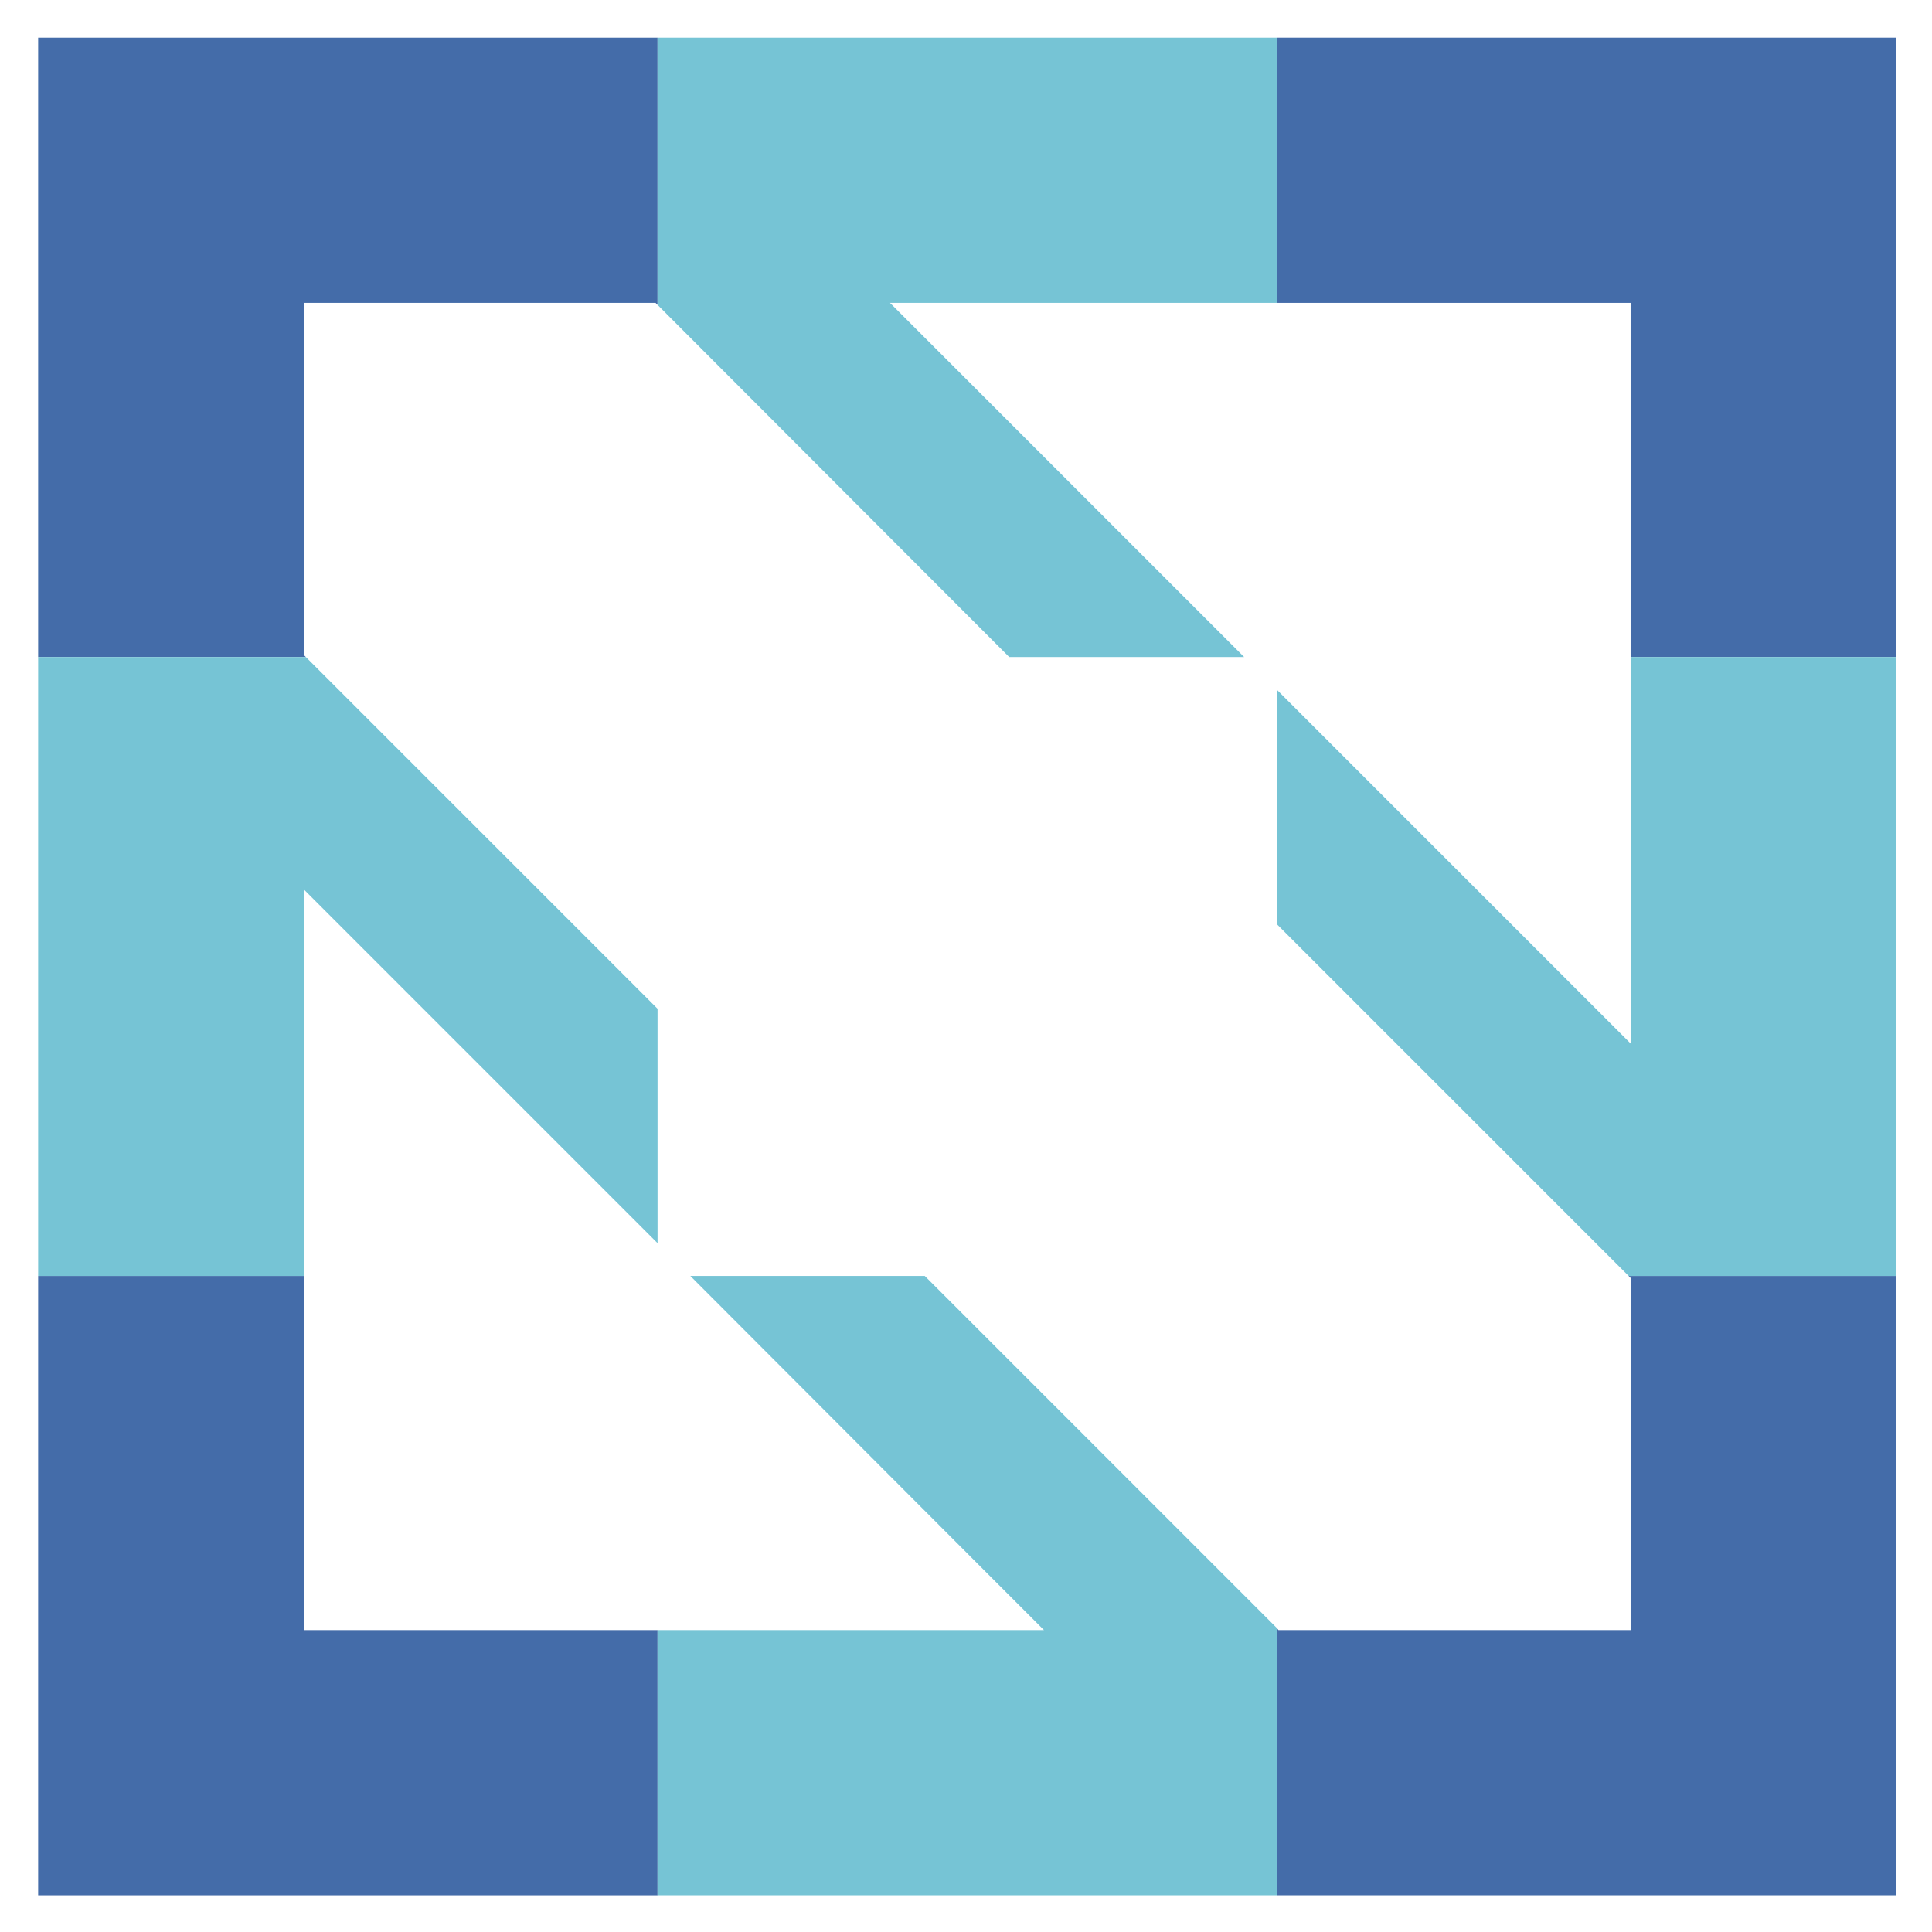
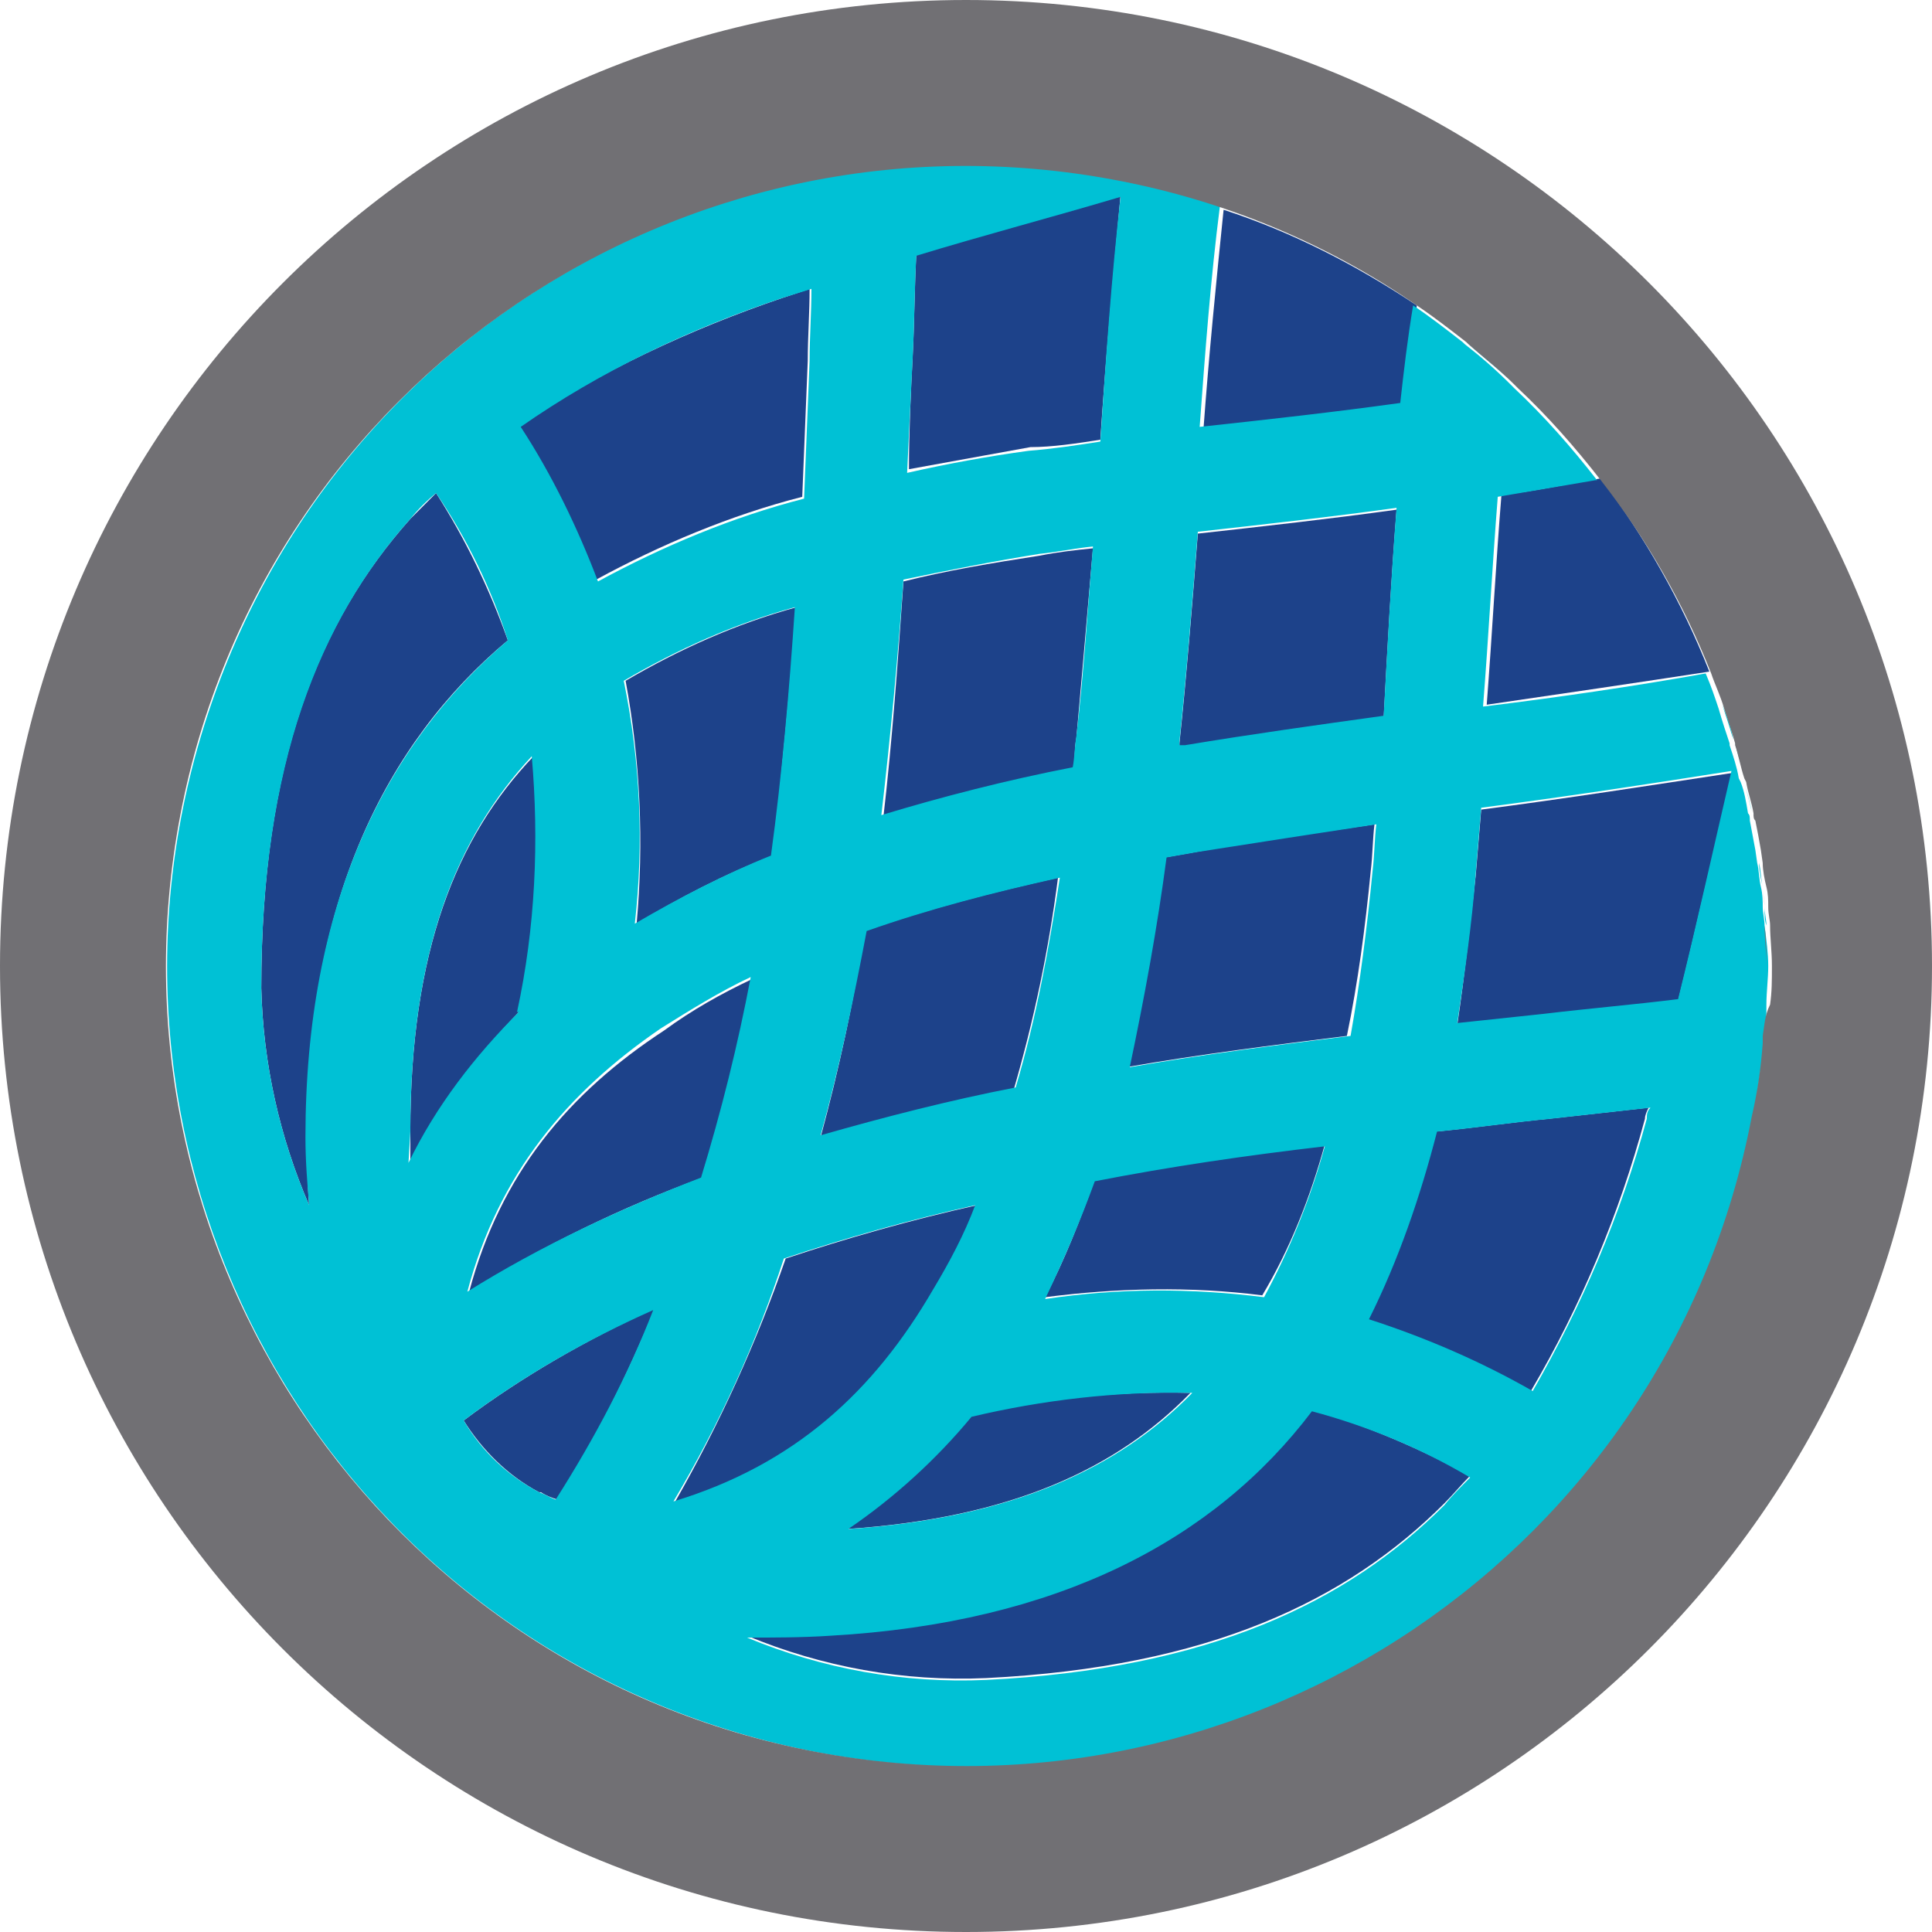
- <svg xmlns="http://www.w3.org/2000/svg" role="img" viewBox="5.52 5.02 388.96 388.96">
-   <style>svg {enable-background:new 0 0 400 400}</style>
-   <style>.st0{fill:#446ca9}.st1{fill:#76c4d5}</style>
-   <g id="XMLID_15_">
-     <g id="XMLID_78_">
-       <path id="XMLID_82_" d="M66.7 261.9H13.2v124.7h124.7v-53.4H66.7z" class="st0" />
-       <path id="XMLID_81_" d="M333.8 262.3v70.9h-70.9l-.3-.4v53.8h124.6V261.9h-53.8z" class="st0" />
-       <path id="XMLID_80_" d="M13.2 137.3h53.9l-.4-.4V66h70.8l.4.4V12.6H13.2z" class="st0" />
-       <path id="XMLID_79_" d="M262.6 12.6V66h71.2v71.3h53.4V12.6z" class="st0" />
-     </g>
-     <g id="XMLID_73_">
-       <path id="XMLID_77_" d="M256 137.3L184.7 66h77.9V12.6H137.9v53.8l70.8 70.9z" class="st1" />
-       <path id="XMLID_76_" d="M191.7 261.9h-47.2l59 59.1 12.2 12.2h-77.8v53.4h124.7v-53.8l-35.5-35.5z" class="st1" />
-       <path id="XMLID_75_" d="M333.8 137.3v77.8l-12.2-12.2-59-59v47.2l35.4 35.4 35.4 35.4h53.8V137.3z" class="st1" />
-       <path id="XMLID_74_" d="M137.9 208.1l-70.8-70.8H13.2v124.6h53.5v-77.8l71.2 71.2z" class="st1" />
-     </g>
-   </g>
+ <svg xmlns="http://www.w3.org/2000/svg" version="1.1" id="Layer_1" x="0px" y="0px" viewBox="0 0 105 105" style="enable-background:new 0 0 105 105;" xml:space="preserve">
+   <style type="text/css">
+ 	.st0{fill:#00C1D5;}
+ 	.st1{fill:#1D428A;}
+ 	.st2{fill:#717074;}
+ </style>
+   <path class="st0" d="M29.3,81.1L29.3,81.1L29.3,81.1L29.3,81.1z" />
+   <path class="st0" d="M25.2,77.2L25.2,77.2L25.2,77.2z" />
+   <path class="st1" d="M78,61.5c-0.8,3.5-2,6.9-3.7,10.2c3.1,1,6.1,2.3,8.9,3.9C85.9,71,88,66,89.4,60.8c0-0.2,0.1-0.4,0.2-0.6  l-5.4,0.6C82.1,61,80.1,61.3,78,61.5z" />
+   <path class="st1" d="M71.3,76.6c-5.3,7-13.8,11.6-26.2,12.2c-1.6,0.1-3.1,0.1-4.5,0.1c4.1,1.7,8.5,2.5,13,2.3  c12.1-0.6,19.6-4.2,24.9-9.5c0.5-0.5,0.9-1,1.4-1.5l0,0C77.1,78.7,74.3,77.5,71.3,76.6z" />
+   <path class="st1" d="M80.5,44c-0.1,1.2-0.2,2.4-0.3,3.6c-0.3,2.7-0.6,5.4-1,8.1l4.7-0.5c2.5-0.3,4.9-0.5,7.3-0.8c1-4,1.9-8.2,3-12.4  C89.6,42.7,85.1,43.4,80.5,44z" />
+   <path class="st1" d="M75.2,39c0.2-3.7,0.4-7.5,0.7-11.3c-3.6,0.5-7.2,0.9-10.8,1.3c-0.3,3.8-0.6,7.6-1,11.4c0,0.1,0,0.2,0,0.3h0.3  C68,40.1,71.6,39.5,75.2,39z" />
+   <path class="st1" d="M59.8,23.9c0.3-4.5,0.7-9,1.1-13.3c-3.8,1.1-7.5,2.2-11.1,3.2c-0.1,1.8-0.1,3.7-0.2,5.6s-0.2,4.1-0.2,6.1  c2.2-0.4,4.4-0.8,6.6-1.2C57.2,24.3,58.5,24.1,59.8,23.9z" />
+   <path class="st1" d="M74.5,47.3c0.1-0.8,0.1-1.7,0.2-2.5c-3.3,0.5-6.5,0.9-9.7,1.5l-1.7,0.3c-0.5,3.8-1.2,7.7-2.1,11.4  c4-0.7,8-1.2,12-1.7C73.8,53.4,74.2,50.4,74.5,47.3z" />
+   <path class="st1" d="M72,62.2c-4.2,0.5-8.4,1.2-12.5,1.9c-0.8,2.2-1.6,4.3-2.7,6.4c3.9-0.5,7.9-0.6,11.8-0.1  C70.1,67.9,71.2,65.1,72,62.2z" />
+   <path class="st1" d="M58.5,40.1c0.3-3.4,0.6-6.8,0.9-10.3c-1,0.1-1.9,0.2-2.9,0.4c-2.6,0.4-5,0.8-7.4,1.4c-0.3,4.3-0.6,8.6-1.1,12.9  c3.3-1,6.8-1.9,10.4-2.6C58.4,41.2,58.4,40.6,58.5,40.1z" />
+   <path class="st1" d="M43.3,33c-3.3,0.9-6.4,2.3-9.3,4c0.8,4.3,1,8.8,0.6,13.2c2.3-1.4,4.8-2.7,7.4-3.7C42.5,42,42.9,37.5,43.3,33z" />
+   <path class="st1" d="M28.2,55c0.9-4.6,1.2-9.3,0.8-13.9l0,0c-4.2,4.4-6.7,10.6-6.7,20.4v1.7C23.8,60.2,25.9,57.4,28.2,55L28.2,55z" />
+   <path class="st1" d="M25.5,70.2c4-2.5,8.3-4.6,12.7-6.2c1.1-3.6,2-7.2,2.7-10.8c-1.7,0.8-3.3,1.7-4.8,2.8  C30.9,59.4,27.2,63.8,25.5,70.2z" />
+   <path class="st1" d="M46,83.1c9-0.6,14.7-3.3,18.7-7.4c-4.1-0.1-8.1,0.3-12.1,1.3C50.8,79.3,48.5,81.4,46,83.1z" />
+   <path class="st1" d="M25.2,77.2c1,1.6,2.4,3,4.1,3.9h0.1c0.3,0.2,0.6,0.3,0.9,0.4c2.1-3.3,3.8-6.8,5.3-10.4  C31.9,72.8,28.4,74.8,25.2,77.2L25.2,77.2z" />
+   <path class="st1" d="M50.8,70.1c0.9-1.5,1.6-3,2.3-4.6c-3.6,0.8-7.1,1.8-10.4,2.9c-1.6,4.6-3.6,9-6,13.2  C43.3,79.6,47.5,75.6,50.8,70.1z" />
+   <path class="st1" d="M77,16.6L77,16.6L77,16.6c-3.3-2.2-6.8-4-10.5-5.2c-0.4,3.9-0.8,7.9-1.1,12c3.7-0.4,7.3-0.9,10.9-1.3  C76.5,20.2,76.8,18.4,77,16.6z" />
+   <path class="st1" d="M43.6,27c0.1-2.5,0.2-5,0.3-7.4c0-1.3,0.1-2.6,0.1-3.9l-1.5,0.5c-5,1.7-9.9,4-14.3,6.9c1.7,2.7,3.1,5.5,4.2,8.4  C35.9,29.6,39.7,28,43.6,27z" />
+   <path class="st1" d="M27.6,34.8c-1-2.8-2.3-5.5-3.9-8c-0.5,0.5-0.9,0.9-1.4,1.4c-5,5.6-8.1,13.3-8.1,25.5c0.1,4.1,1,8.1,2.6,11.8  c-0.1-1.2-0.1-2.4-0.1-3.7C16.6,49.2,20.9,40.4,27.6,34.8z" />
+   <path class="st1" d="M87,26L87,26L87,26c-1.8,0.3-3.6,0.7-5.4,0.9c-0.3,3.7-0.5,7.5-0.8,11.4c4.1-0.6,8.2-1.2,12.1-1.8  C91.4,32.7,89.4,29.2,87,26z" />
+   <path class="st1" d="M57.5,47.7c-3.6,0.8-7.1,1.7-10.5,2.9c-0.6,3.8-1.4,7.5-2.4,11.2c3.4-1,7-1.9,10.5-2.6  C56.2,55.4,57,51.6,57.5,47.7z" />
+   <path class="st0" d="M94.8,42.4c0.1,0.6,0.3,1.1,0.4,1.7C95.1,43.6,94.9,43,94.8,42.4z" />
+   <path class="st0" d="M95.3,44.6c0.1,0.5,0.2,1,0.3,1.6C95.5,45.6,95.4,45.1,95.3,44.6z" />
+   <path class="st0" d="M94.3,40.3c0.2,0.6,0.3,1.2,0.5,1.8C94.6,41.5,94.4,40.9,94.3,40.3z" />
+   <path class="st0" d="M95.8,56.7c-0.1,1.4-0.3,2.7-0.6,4C95.5,59.4,95.6,58,95.8,56.7z" />
+   <path class="st0" d="M95.9,54.6c0,0.6,0,1.1-0.1,1.7C95.9,55.7,95.9,55.2,95.9,54.6z" />
+   <path class="st0" d="M95.9,49.3c0,0.3,0.1,0.7,0.1,1C95.9,50,95.9,49.7,95.9,49.3z" />
+   <path class="st0" d="M93.6,38.3c0.2,0.6,0.4,1.2,0.6,1.9C94.1,39.6,93.9,39,93.6,38.3z" />
+   <path class="st0" d="M93.6,38.3c-0.2-0.6-0.4-1.2-0.7-1.9l0,0C93.2,37.1,93.4,37.7,93.6,38.3z" />
+   <path class="st0" d="M95.6,46.9c0.1,0.4,0.1,0.9,0.2,1.3C95.7,47.8,95.6,47.3,95.6,46.9z" />
+   <path class="st0" d="M87,26c-1.4-1.8-2.9-3.5-4.5-5C84.1,22.5,85.6,24.2,87,26z" />
+   <path class="st0" d="M79.8,18.7c0.8,0.7,1.7,1.4,2.5,2.2C81.5,20.1,80.6,19.3,79.8,18.7z" />
+   <path class="st0" d="M79.7,18.6c-0.9-0.7-1.8-1.4-2.7-2l0,0C77.9,17.2,78.8,17.9,79.7,18.6z" />
+   <path class="st0" d="M95.9,50.3c0-0.3-0.1-0.7-0.1-1s0-0.7-0.1-1.1s-0.1-0.9-0.2-1.3l-0.1-0.7c-0.1-0.5-0.2-1.1-0.3-1.6  c0-0.2,0-0.3-0.1-0.4c-0.1-0.6-0.2-1.2-0.4-1.7l-0.1-0.2c-0.1-0.6-0.3-1.2-0.5-1.8v-0.1c-0.2-0.6-0.4-1.2-0.6-1.9l0,0  c-0.2-0.6-0.4-1.2-0.7-1.9c-3.9,0.7-8,1.3-12.1,1.8c0.3-3.8,0.5-7.6,0.8-11.4c1.8-0.3,3.5-0.6,5.3-0.9h0.1c-1.4-1.8-2.9-3.5-4.5-5  l-0.2-0.2c-0.8-0.8-1.6-1.5-2.5-2.2l-0.1-0.1c-0.9-0.7-1.8-1.4-2.7-2l0,0c-0.3,1.8-0.5,3.5-0.7,5.3c-3.6,0.5-7.2,0.9-10.9,1.3  c0.3-4.1,0.6-8.1,1.1-12c-22.5-7.6-47.2,4.5-54.9,27.3S15.8,86,38.6,93.7s47.5-4.4,55.2-27.2c0.6-1.9,1.2-3.8,1.5-5.8  c0.2-1.3,0.4-2.7,0.6-4v-0.4c0.1-0.5,0.1-1.1,0.1-1.7c0-0.7,0.1-1.4,0.1-2.1S96,51.1,95.9,50.3z M64.1,40.3c0.4-3.8,0.7-7.6,1-11.4  c3.6-0.4,7.2-0.8,10.8-1.3c-0.3,3.8-0.5,7.6-0.7,11.3c-3.6,0.5-7.2,1-10.8,1.6h-0.3C64.1,40.6,64.1,40.5,64.1,40.3L64.1,40.3z   M63.4,46.6l1.7-0.3c3.2-0.5,6.4-1,9.7-1.5c-0.1,0.8-0.1,1.7-0.2,2.5c-0.3,3.1-0.7,6.2-1.2,9c-4,0.5-8,1-12,1.7  C62.2,54.2,62.9,50.4,63.4,46.6L63.4,46.6z M56.8,70.6c1-2.1,1.9-4.2,2.7-6.4c4.1-0.8,8.2-1.4,12.5-1.9c-0.8,2.9-1.9,5.6-3.3,8.2  C64.7,70,60.8,70,56.8,70.6L56.8,70.6z M64.8,75.7c-4,4.1-9.8,6.8-18.7,7.4c2.5-1.7,4.8-3.8,6.7-6.1C56.6,76.1,60.7,75.6,64.8,75.7  L64.8,75.7z M49.6,19.5c0.1-1.9,0.1-3.8,0.2-5.6c3.6-1.1,7.4-2.1,11.1-3.2c-0.5,4.4-0.8,8.8-1.1,13.3c-1.3,0.2-2.6,0.4-3.9,0.5  c-2.2,0.3-4.4,0.7-6.6,1.2C49.4,23.5,49.5,21.5,49.6,19.5z M49.1,31.5c2.4-0.5,4.9-1,7.4-1.4c1-0.1,1.9-0.3,2.9-0.4  c-0.3,3.5-0.5,6.9-0.9,10.3c-0.1,0.6-0.1,1.2-0.2,1.7c-3.6,0.7-7.1,1.6-10.4,2.6C48.4,40,48.8,35.7,49.1,31.5L49.1,31.5z M47.1,50.6  c3.4-1.2,6.9-2.1,10.5-2.9c-0.6,3.9-1.3,7.7-2.4,11.4c-3.6,0.7-7.1,1.6-10.6,2.6C45.6,58.1,46.4,54.3,47.1,50.6L47.1,50.6z   M42.5,16.2l1.6-0.5c0,1.3-0.1,2.6-0.1,3.9c-0.1,2.5-0.2,4.9-0.3,7.5c-3.9,1-7.7,2.6-11.2,4.5c-1.1-2.9-2.5-5.8-4.2-8.4  C32.6,20.2,37.4,17.9,42.5,16.2z M34.5,50.2c0.5-4.4,0.3-8.8-0.6-13.2c2.9-1.7,6-3.1,9.3-4c-0.3,4.5-0.7,9.1-1.3,13.5  C39.4,47.5,36.9,48.8,34.5,50.2z M40.8,53.1c-0.7,3.7-1.6,7.3-2.7,10.9c-4.4,1.7-8.7,3.7-12.7,6.2c1.7-6.4,5.4-10.8,10.5-14.3  C37.5,54.9,39.1,53.9,40.8,53.1z M16.8,65.5c-1.6-3.7-2.5-7.7-2.6-11.8c0-12.2,3.2-20,8.1-25.5c0.4-0.5,0.9-1,1.4-1.4  c1.7,2.5,3,5.2,3.9,8c-6.7,5.7-11,14.4-11,27C16.6,63.1,16.7,64.3,16.8,65.5z M22.3,61.5c0-9.8,2.5-16,6.6-20.4l0,0  c0.4,4.6,0.2,9.3-0.8,13.9h0.1c-2.4,2.4-4.5,5.1-6,8.2L22.3,61.5z M30.2,81.5c-0.3-0.1-0.6-0.3-0.9-0.4l0,0l0,0  c-1.7-0.9-3.1-2.2-4.1-3.9l0,0l0,0c3.2-2.4,6.7-4.4,10.3-6C34.1,74.8,32.3,78.2,30.2,81.5L30.2,81.5z M42.6,68.4  c3.3-1.1,6.8-2.1,10.4-2.9c-0.6,1.6-1.4,3.1-2.3,4.6c-3.2,5.5-7.5,9.5-14.1,11.5C39.1,77.4,41.1,73,42.6,68.4z M78.5,81.8  c-5.3,5.3-12.8,8.9-24.9,9.5c-4.5,0.2-8.9-0.6-13-2.3c1.4,0,3,0,4.5-0.1c12.4-0.7,20.9-5.2,26.2-12.2c3,0.8,5.9,2,8.6,3.6l0,0  C79.4,80.8,78.9,81.3,78.5,81.8L78.5,81.8z M89.5,60.8C88.1,66,86,70.9,83.3,75.6c-2.8-1.6-5.8-2.9-8.9-3.9  c1.6-3.2,2.8-6.7,3.7-10.2c2.1-0.2,4.1-0.5,6.2-0.7l5.4-0.6C89.5,60.4,89.5,60.6,89.5,60.8L89.5,60.8z M91.2,54.3  c-2.4,0.3-4.8,0.5-7.3,0.8l-4.7,0.5c0.4-2.7,0.8-5.4,1-8.1c0.1-1.2,0.2-2.4,0.3-3.6c4.6-0.6,9.2-1.3,13.6-2  C93.1,46.2,92.2,50.3,91.2,54.3L91.2,54.3z" />
+   <path class="st2" d="M95.2,44.1c0,0.2,0,0.3,0.1,0.4C95.2,44.4,95.2,44.3,95.2,44.1z" />
+   <path class="st2" d="M94.7,42.2l0.1,0.2L94.7,42.2z" />
+   <path class="st2" d="M93.6,38.3L93.6,38.3z" />
+   <path class="st2" d="M94.2,40.2L94.2,40.2L94.2,40.2z" />
+   <path class="st2" d="M79.7,18.6L79.7,18.6L79.7,18.6z" />
+   <path class="st2" d="M95.8,56.3v0.4V56.3z" />
+   <path class="st2" d="M95.5,46.2l0.1,0.7L95.5,46.2z" />
+   <path class="st2" d="M52.5,0C23.5,0,0,23.5,0,52.5S23.5,105,52.5,105S105,81.5,105,52.5S81.5,0,52.5,0z M95.8,56.3v0.4  c-0.1,1.4-0.3,2.7-0.6,4c-4.5,23.6-27.3,39-50.9,34.5S5.3,67.9,9.8,44.3s27.3-39,50.9-34.5c5.8,1.1,11.4,3.4,16.3,6.8  c0.9,0.6,1.8,1.3,2.7,2l0.1,0.1c0.8,0.7,1.7,1.4,2.5,2.2l0.2,0.2c1.6,1.5,3.1,3.2,4.5,5c2.5,3.2,4.5,6.7,6,10.5  c0.2,0.6,0.5,1.2,0.7,1.9l0,0c0.2,0.6,0.4,1.2,0.6,1.9v0.1c0.2,0.6,0.3,1.2,0.5,1.8l0.1,0.2c0.1,0.6,0.3,1.1,0.4,1.7  c0,0.2,0,0.3,0.1,0.4c0.1,0.5,0.2,1,0.3,1.6l0.1,0.7c0,0.4,0.1,0.9,0.2,1.3s0.1,0.7,0.1,1.1s0.1,0.7,0.1,1c0,0.7,0.1,1.4,0.1,2.2  s0,1.4-0.1,2.1C95.9,55.2,95.9,55.7,95.8,56.3z" />
+   <path class="st2" d="M82.3,20.8l0.2,0.2L82.3,20.8z" />
+   <path class="st2" d="M96,52.5c0,0.7,0,1.4-0.1,2.1C96,53.9,96,53.2,96,52.5z" />
+   <path class="st2" d="M95.8,48.2c0,0.4,0.1,0.7,0.1,1.1C95.9,49,95.8,48.6,95.8,48.2z" />
+   <path class="st2" d="M95.9,50.3c0,0.7,0.1,1.4,0.1,2.2C96,51.8,96,51.1,95.9,50.3z" />
</svg>
